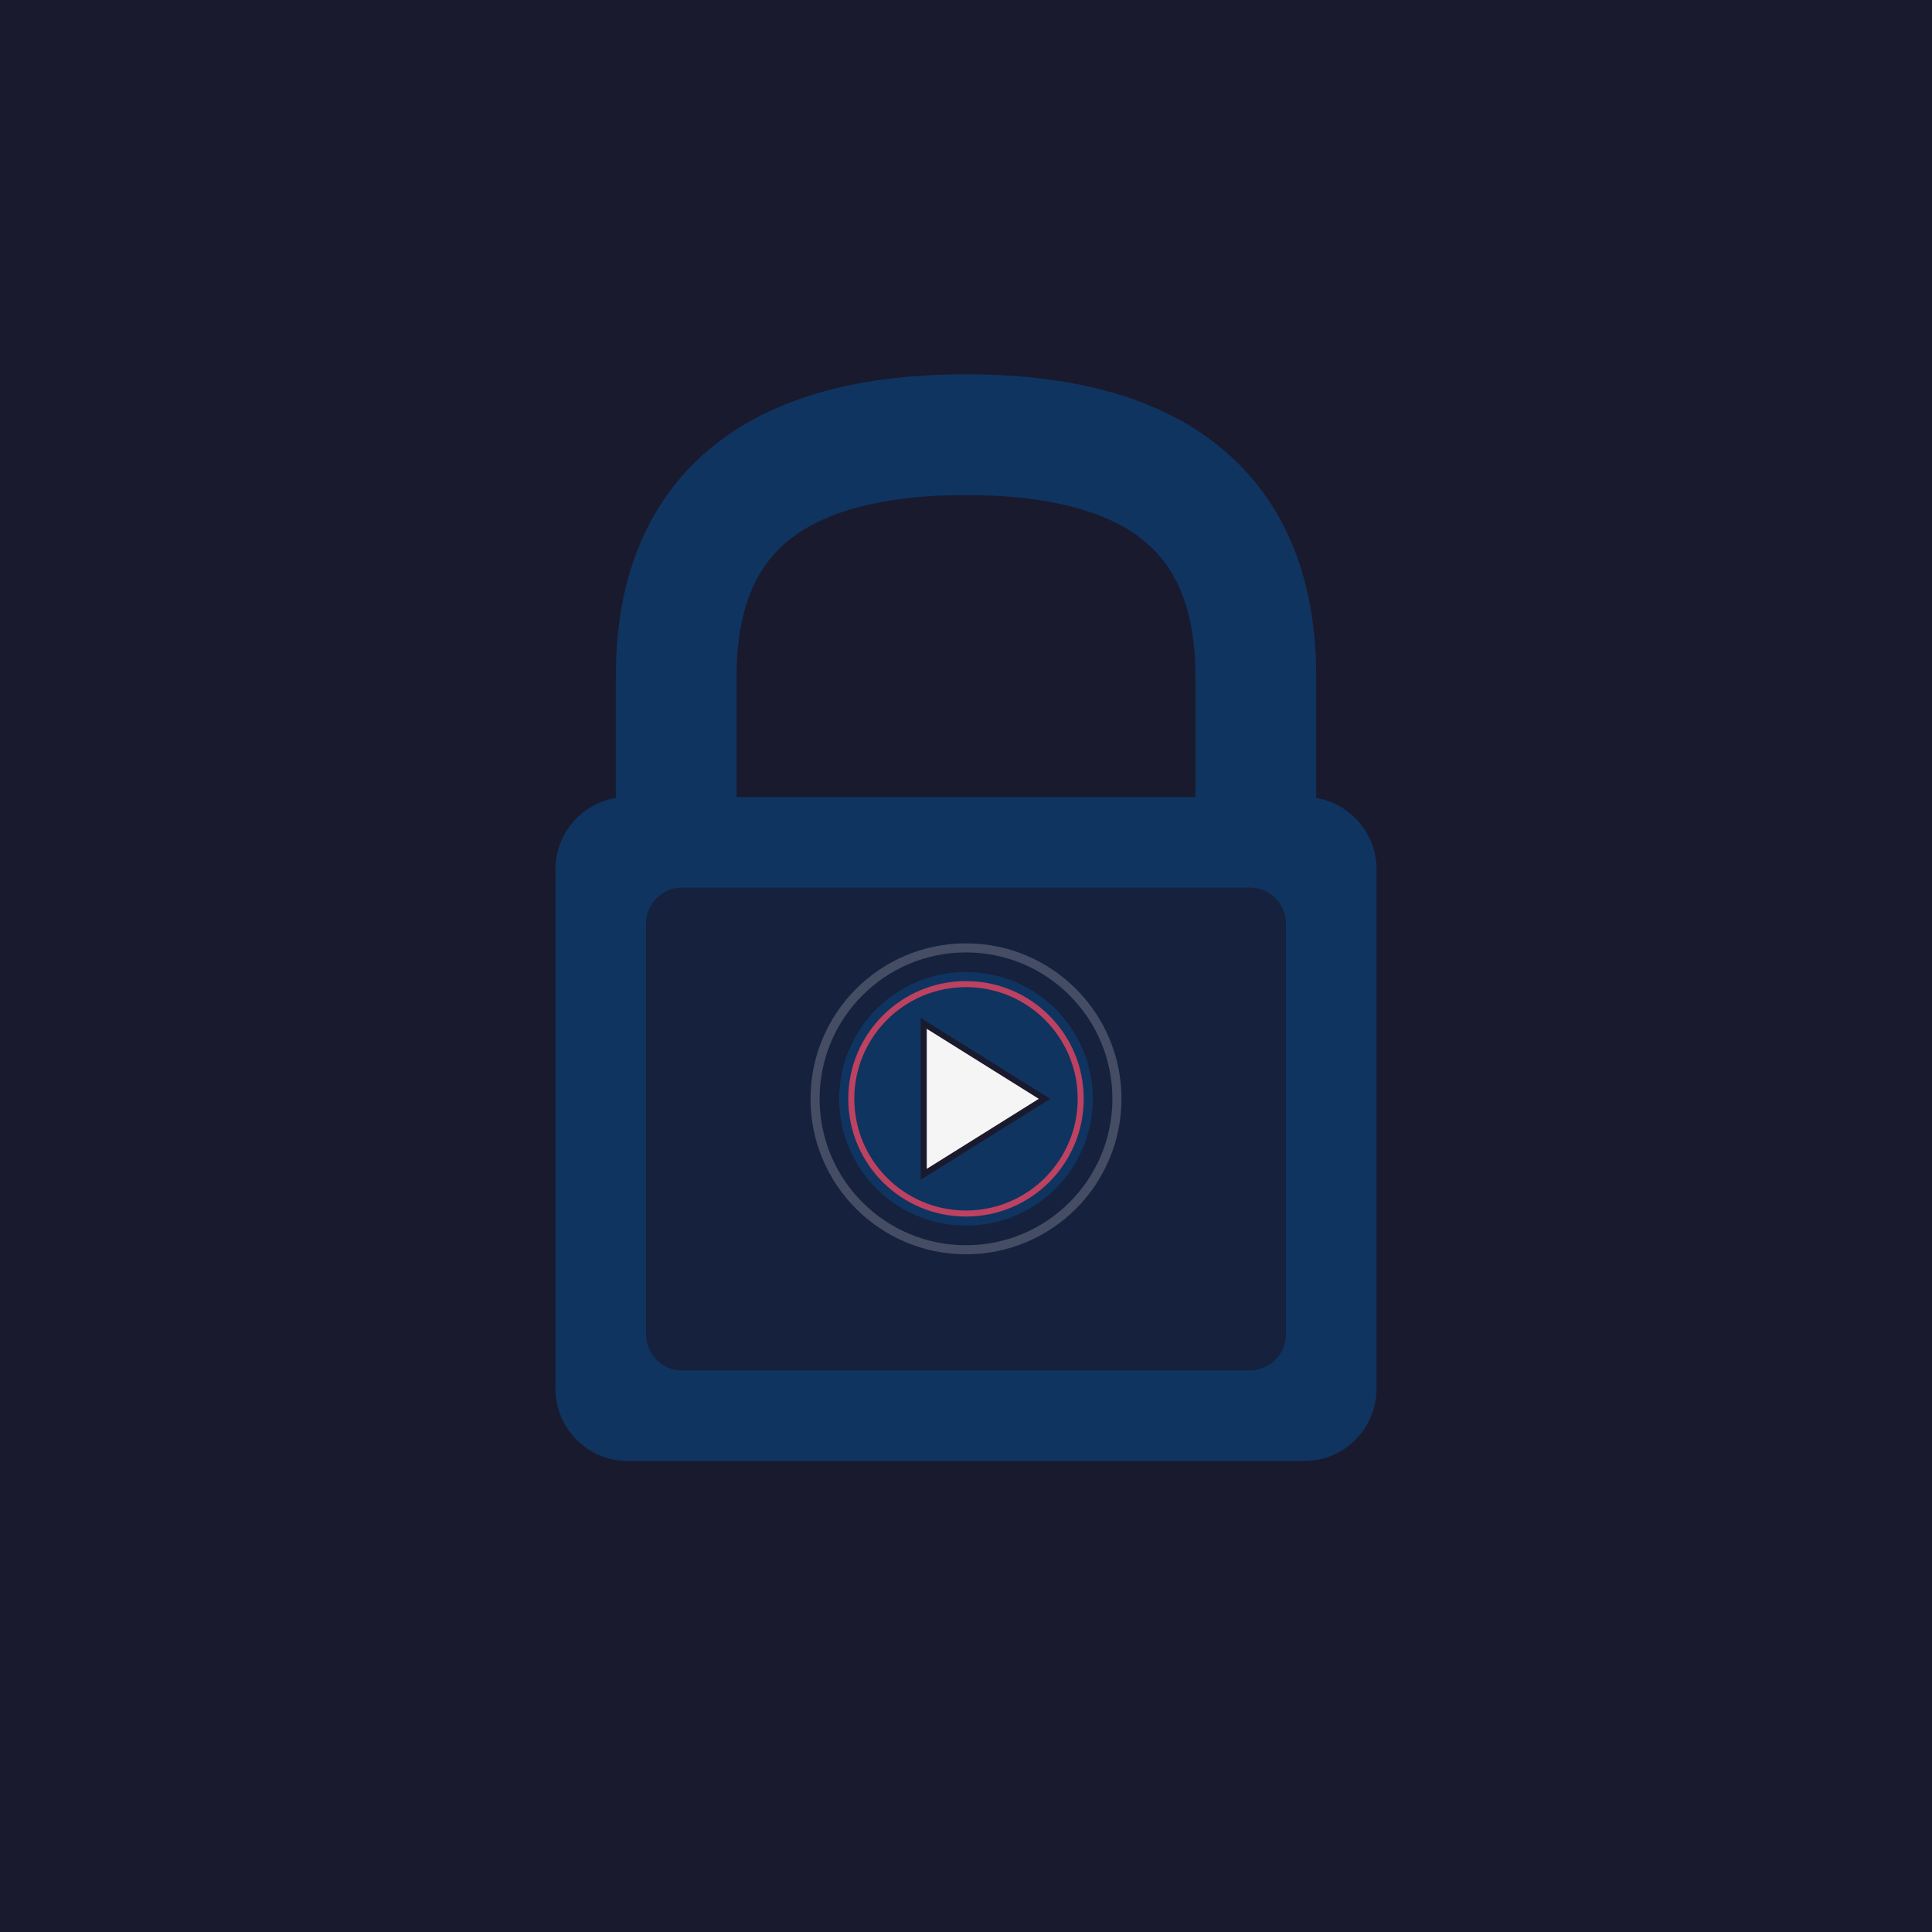
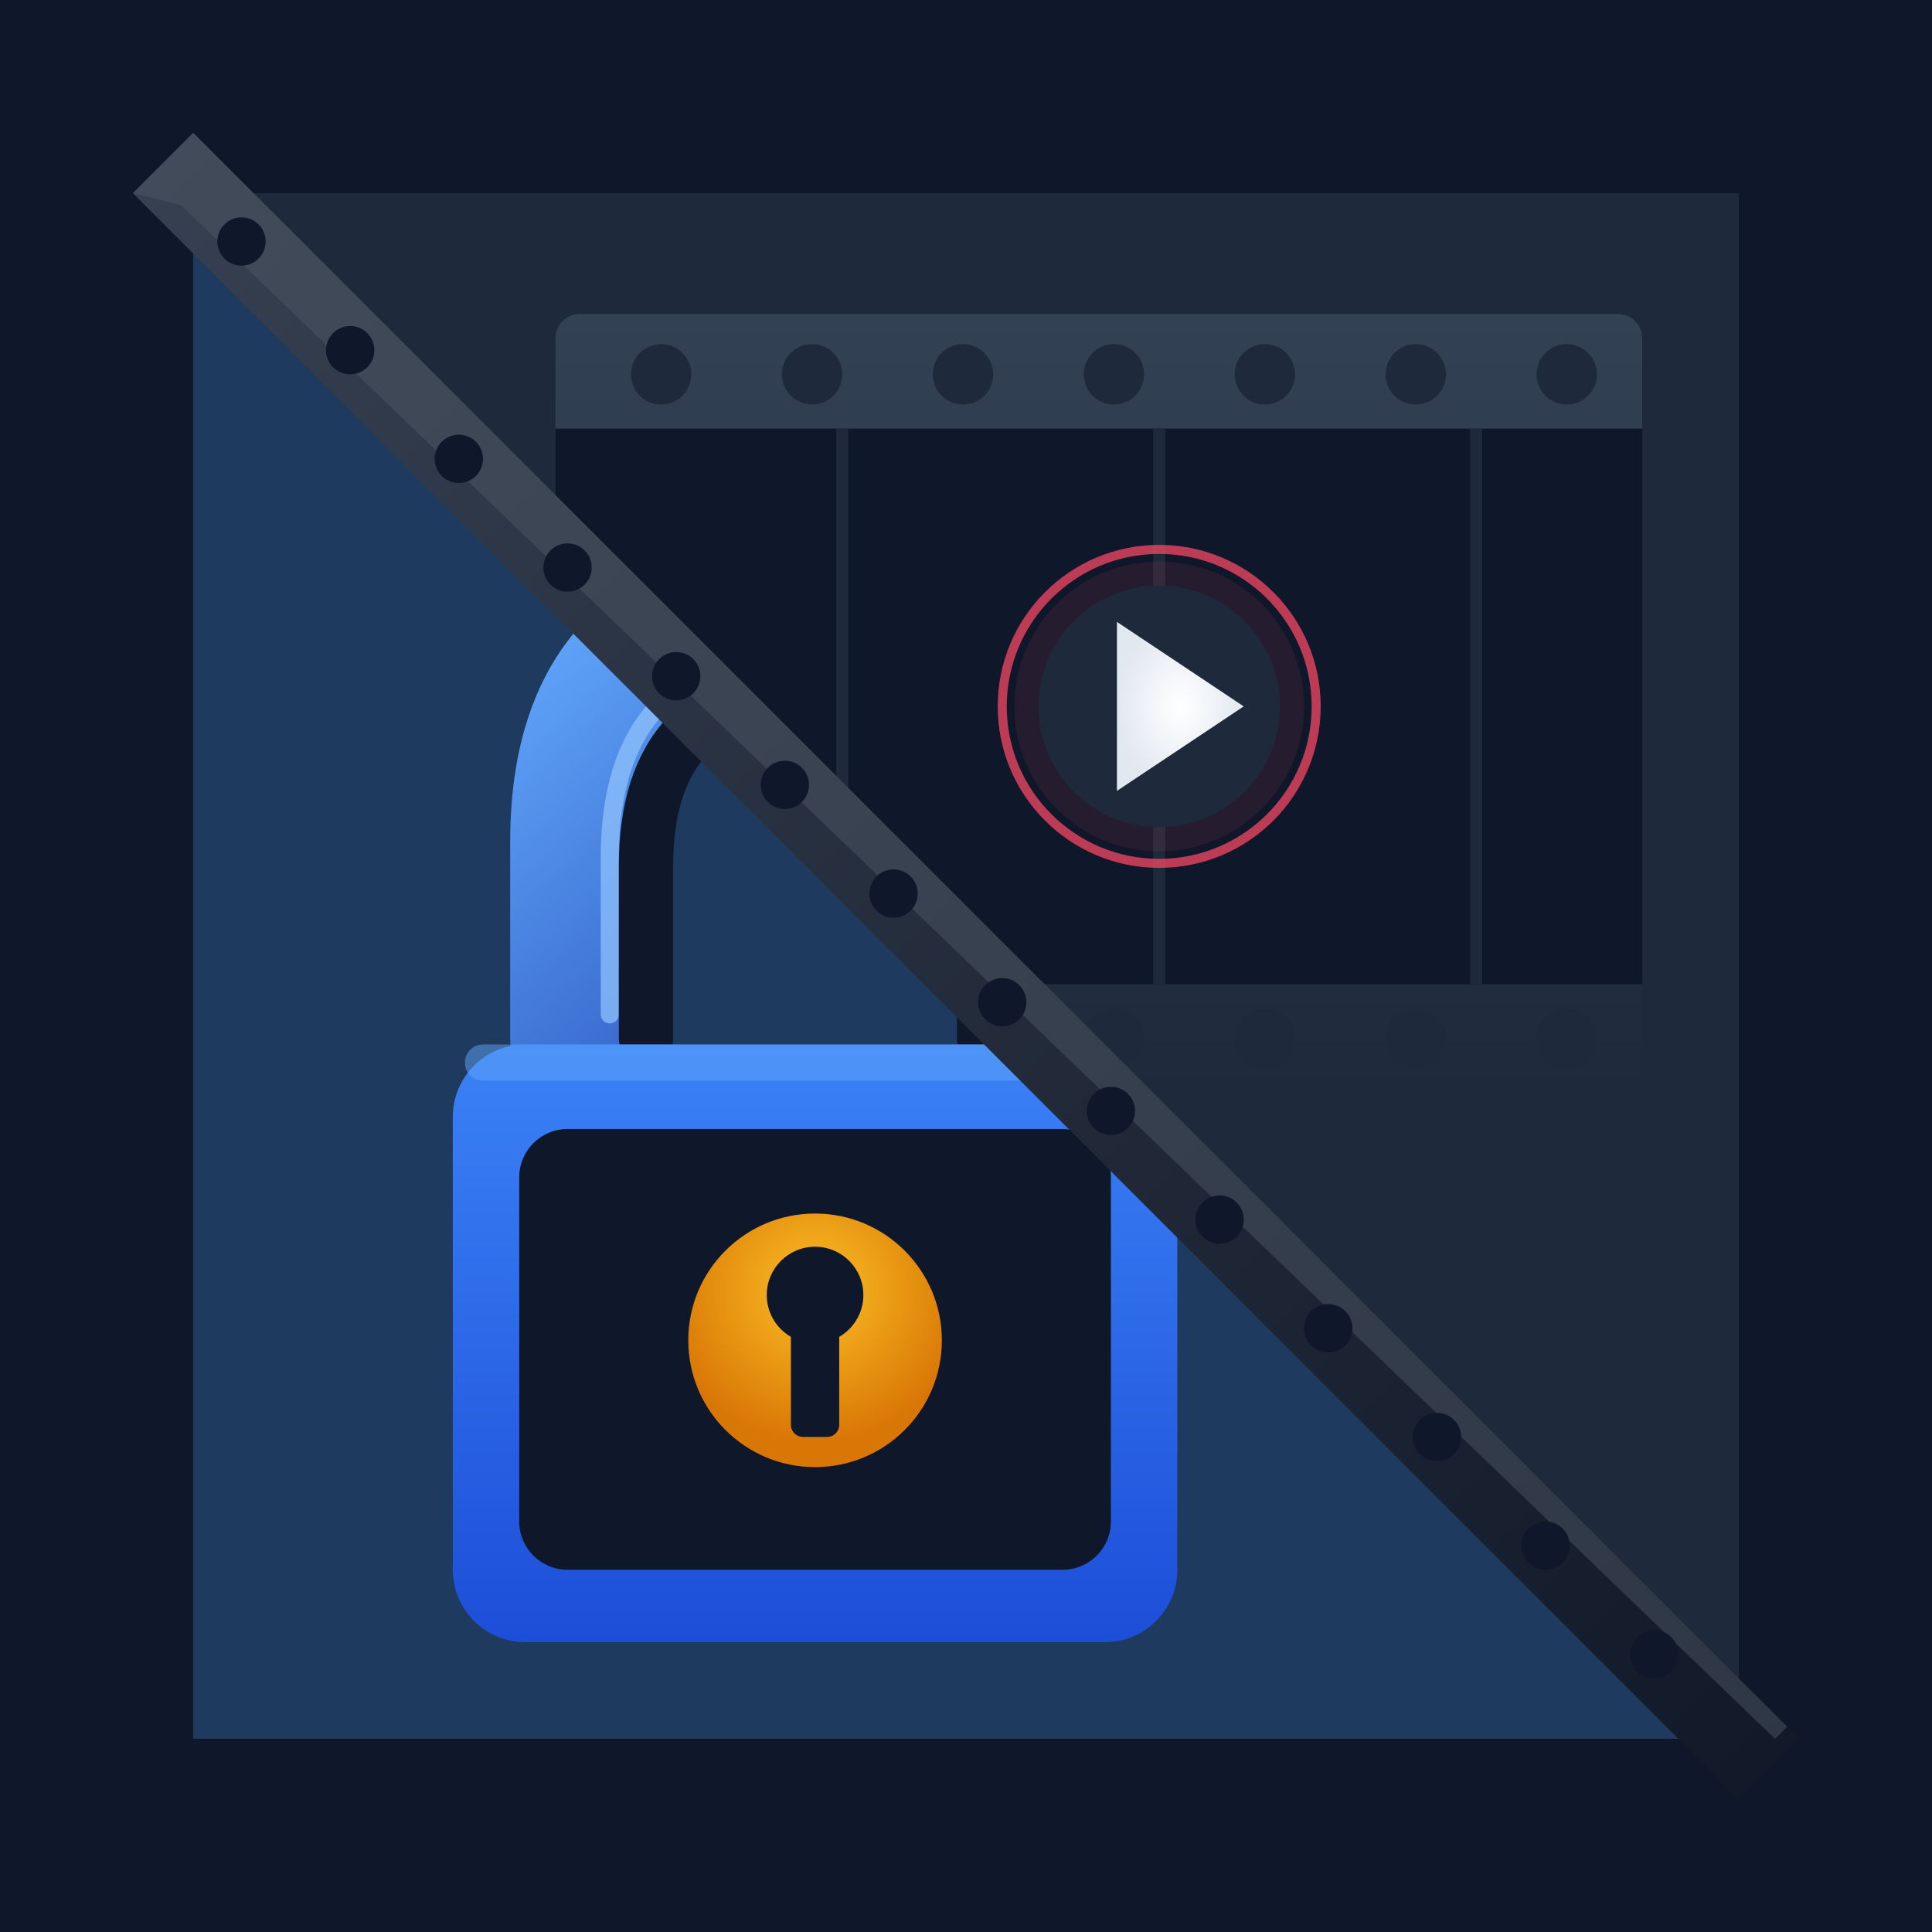
<svg xmlns="http://www.w3.org/2000/svg" viewBox="0 0 512 512">
-   <rect width="512" height="512" fill="#1a1a2e" />
+   <defs>
+     <clipPath id="leftHalfMask">
+       <polygon points="0,0 0,512 512,512" />
+     </clipPath>
+     <clipPath id="rightHalfMask">
+       <polygon points="0,0 512,0 512,512" />
+     </clipPath>
+     <linearGradient id="lockBodyGradientMask" x1="0%" y1="0%" x2="0%" y2="100%">
+       <stop offset="0%" stop-color="#3b82f6" />
+       <stop offset="100%" stop-color="#1d4ed8" />
+     </linearGradient>
+     <linearGradient id="shackleGradientMask" x1="0%" y1="0%" x2="100%" y2="100%">
+       <stop offset="0%" stop-color="#60a5fa" />
+       <stop offset="100%" stop-color="#1e40af" />
+     </linearGradient>
+     <linearGradient id="filmGradientMask" x1="0%" y1="0%" x2="0%" y2="100%">
+       <stop offset="0%" stop-color="#334155" />
+       <stop offset="100%" stop-color="#1e293b" />
+     </linearGradient>
+     <radialGradient id="playGlowMask" cx="50%" cy="50%" r="50%">
+       <stop offset="0%" stop-color="#ffffff" />
+       <stop offset="100%" stop-color="#e2e8f0" />
+     </radialGradient>
+     <radialGradient id="keyholeGlowMask" cx="50%" cy="30%" r="60%">
+       <stop offset="0%" stop-color="#fbbf24" />
+       <stop offset="100%" stop-color="#d97706" />
+     </radialGradient>
+     <linearGradient id="filmStripGradientMask" x1="0%" y1="0%" x2="100%" y2="100%">
+       <stop offset="0%" stop-color="#374151" />
+       <stop offset="100%" stop-color="#111827" />
+     </linearGradient>
+   </defs>
+   <rect width="512" height="512" fill="#0f172a" />
  <g transform="translate(51.2, 51.2) scale(0.8)">
-     <path d="M160 200 L160 160 Q160 80 256 80 Q352 80 352 160 L352 200" fill="none" stroke="#0f3460" stroke-width="40" stroke-linecap="round" />
-     <rect x="120" y="200" width="272" height="220" rx="24" fill="#0f3460" />
-     <rect x="150" y="230" width="212" height="160" rx="12" fill="#16213e" />
-     <circle cx="256" cy="300" r="50" fill="none" stroke="rgba(255,255,255,0.2)" stroke-width="3" />
-     <circle cx="256" cy="300" r="42" fill="#0f3460" />
-     <path d="M242 275 L242 325 L282 300 Z" fill="#f5f5f5" stroke="#1a1a2e" stroke-width="2" />
-     <circle cx="256" cy="300" r="38" fill="none" stroke="#e94560" stroke-width="2" opacity="0.8" />
+     <g clip-path="url(#leftHalfMask)">
+       <rect x="-100" y="-100" width="712" height="712" fill="#1e3a5f" />
+       <g transform="translate(-50, 60)">
+         <path d="M176 220 L176 155 Q176 75 256 75 Q336 75 336 155 L336 220" fill="none" stroke="url(#shackleGradientMask)" stroke-width="42" stroke-linecap="round" />
+         <path d="M188 212 L188 160 Q188 92 256 92 Q324 92 324 160 L324 212" fill="none" stroke="#93c5fd" stroke-width="6" stroke-linecap="round" opacity="0.7" />
+         <path d="M200 220 L200 163 Q200 105 256 105 Q312 105 312 163 L312 220" fill="none" stroke="#0f172a" stroke-width="18" stroke-linecap="round" />
+         <rect x="136" y="222" width="240" height="198" rx="24" fill="url(#lockBodyGradientMask)" />
+         <rect x="140" y="222" width="232" height="12" rx="6" fill="#60a5fa" opacity="0.5" />
+         <rect x="158" y="250" width="196" height="146" rx="16" fill="#0f172a" />
+         <circle cx="256" cy="320" r="42" fill="url(#keyholeGlowMask)" />
+         <circle cx="256" cy="305" r="16" fill="#0f172a" />
+         <rect x="248" y="312" width="16" height="40" rx="4" fill="#0f172a" />
+       </g>
+     </g>
+     <g clip-path="url(#rightHalfMask)">
+       <rect x="-100" y="-100" width="712" height="712" fill="#1e293b" />
+       <g transform="translate(40, -60)">
+         <rect x="80" y="100" width="360" height="260" rx="8" fill="url(#filmGradientMask)" />
+         <g fill="#1e293b">
+           <circle cx="115" cy="120" r="10" />
+           <circle cx="165" cy="120" r="10" />
+           <circle cx="215" cy="120" r="10" />
+           <circle cx="265" cy="120" r="10" />
+           <circle cx="315" cy="120" r="10" />
+           <circle cx="365" cy="120" r="10" />
+           <circle cx="415" cy="120" r="10" />
+           <circle cx="115" cy="340" r="10" />
+           <circle cx="165" cy="340" r="10" />
+           <circle cx="215" cy="340" r="10" />
+           <circle cx="265" cy="340" r="10" />
+           <circle cx="315" cy="340" r="10" />
+           <circle cx="365" cy="340" r="10" />
+           <circle cx="415" cy="340" r="10" />
+         </g>
+         <rect x="80" y="138" width="360" height="184" fill="#0f172a" />
+         <rect x="173" y="138" width="4" height="184" fill="#1e293b" />
+         <rect x="278" y="138" width="4" height="184" fill="#1e293b" />
+         <rect x="383" y="138" width="4" height="184" fill="#1e293b" />
+         <circle cx="280" cy="230" r="52" fill="none" stroke="#e94560" stroke-width="3" opacity="0.8" />
+         <circle cx="280" cy="230" r="48" fill="#e94560" opacity="0.1" />
+         <circle cx="280" cy="230" r="40" fill="#1e293b" />
+         <path d="M266 202 L266 258 L308 230 Z" fill="url(#playGlowMask)" />
+       </g>
+     </g>
+     <path d="M-20,0 L0,-20 L532,512 L512,532 Z" fill="url(#filmStripGradientMask)" />
+     <path d="M-20,0 L0,-20 L528,508 L524,512 L-4,4 Z" fill="#4b5563" opacity="0.5" />
+     <g fill="#0f172a">
+       <circle cx="16" cy="16" r="8" />
+       <circle cx="52" cy="52" r="8" />
+       <circle cx="88" cy="88" r="8" />
+       <circle cx="124" cy="124" r="8" />
+       <circle cx="160" cy="160" r="8" />
+       <circle cx="196" cy="196" r="8" />
+       <circle cx="232" cy="232" r="8" />
+       <circle cx="268" cy="268" r="8" />
+       <circle cx="304" cy="304" r="8" />
+       <circle cx="340" cy="340" r="8" />
+       <circle cx="376" cy="376" r="8" />
+       <circle cx="412" cy="412" r="8" />
+       <circle cx="448" cy="448" r="8" />
+       <circle cx="484" cy="484" r="8" />
+     </g>
  </g>
</svg>
